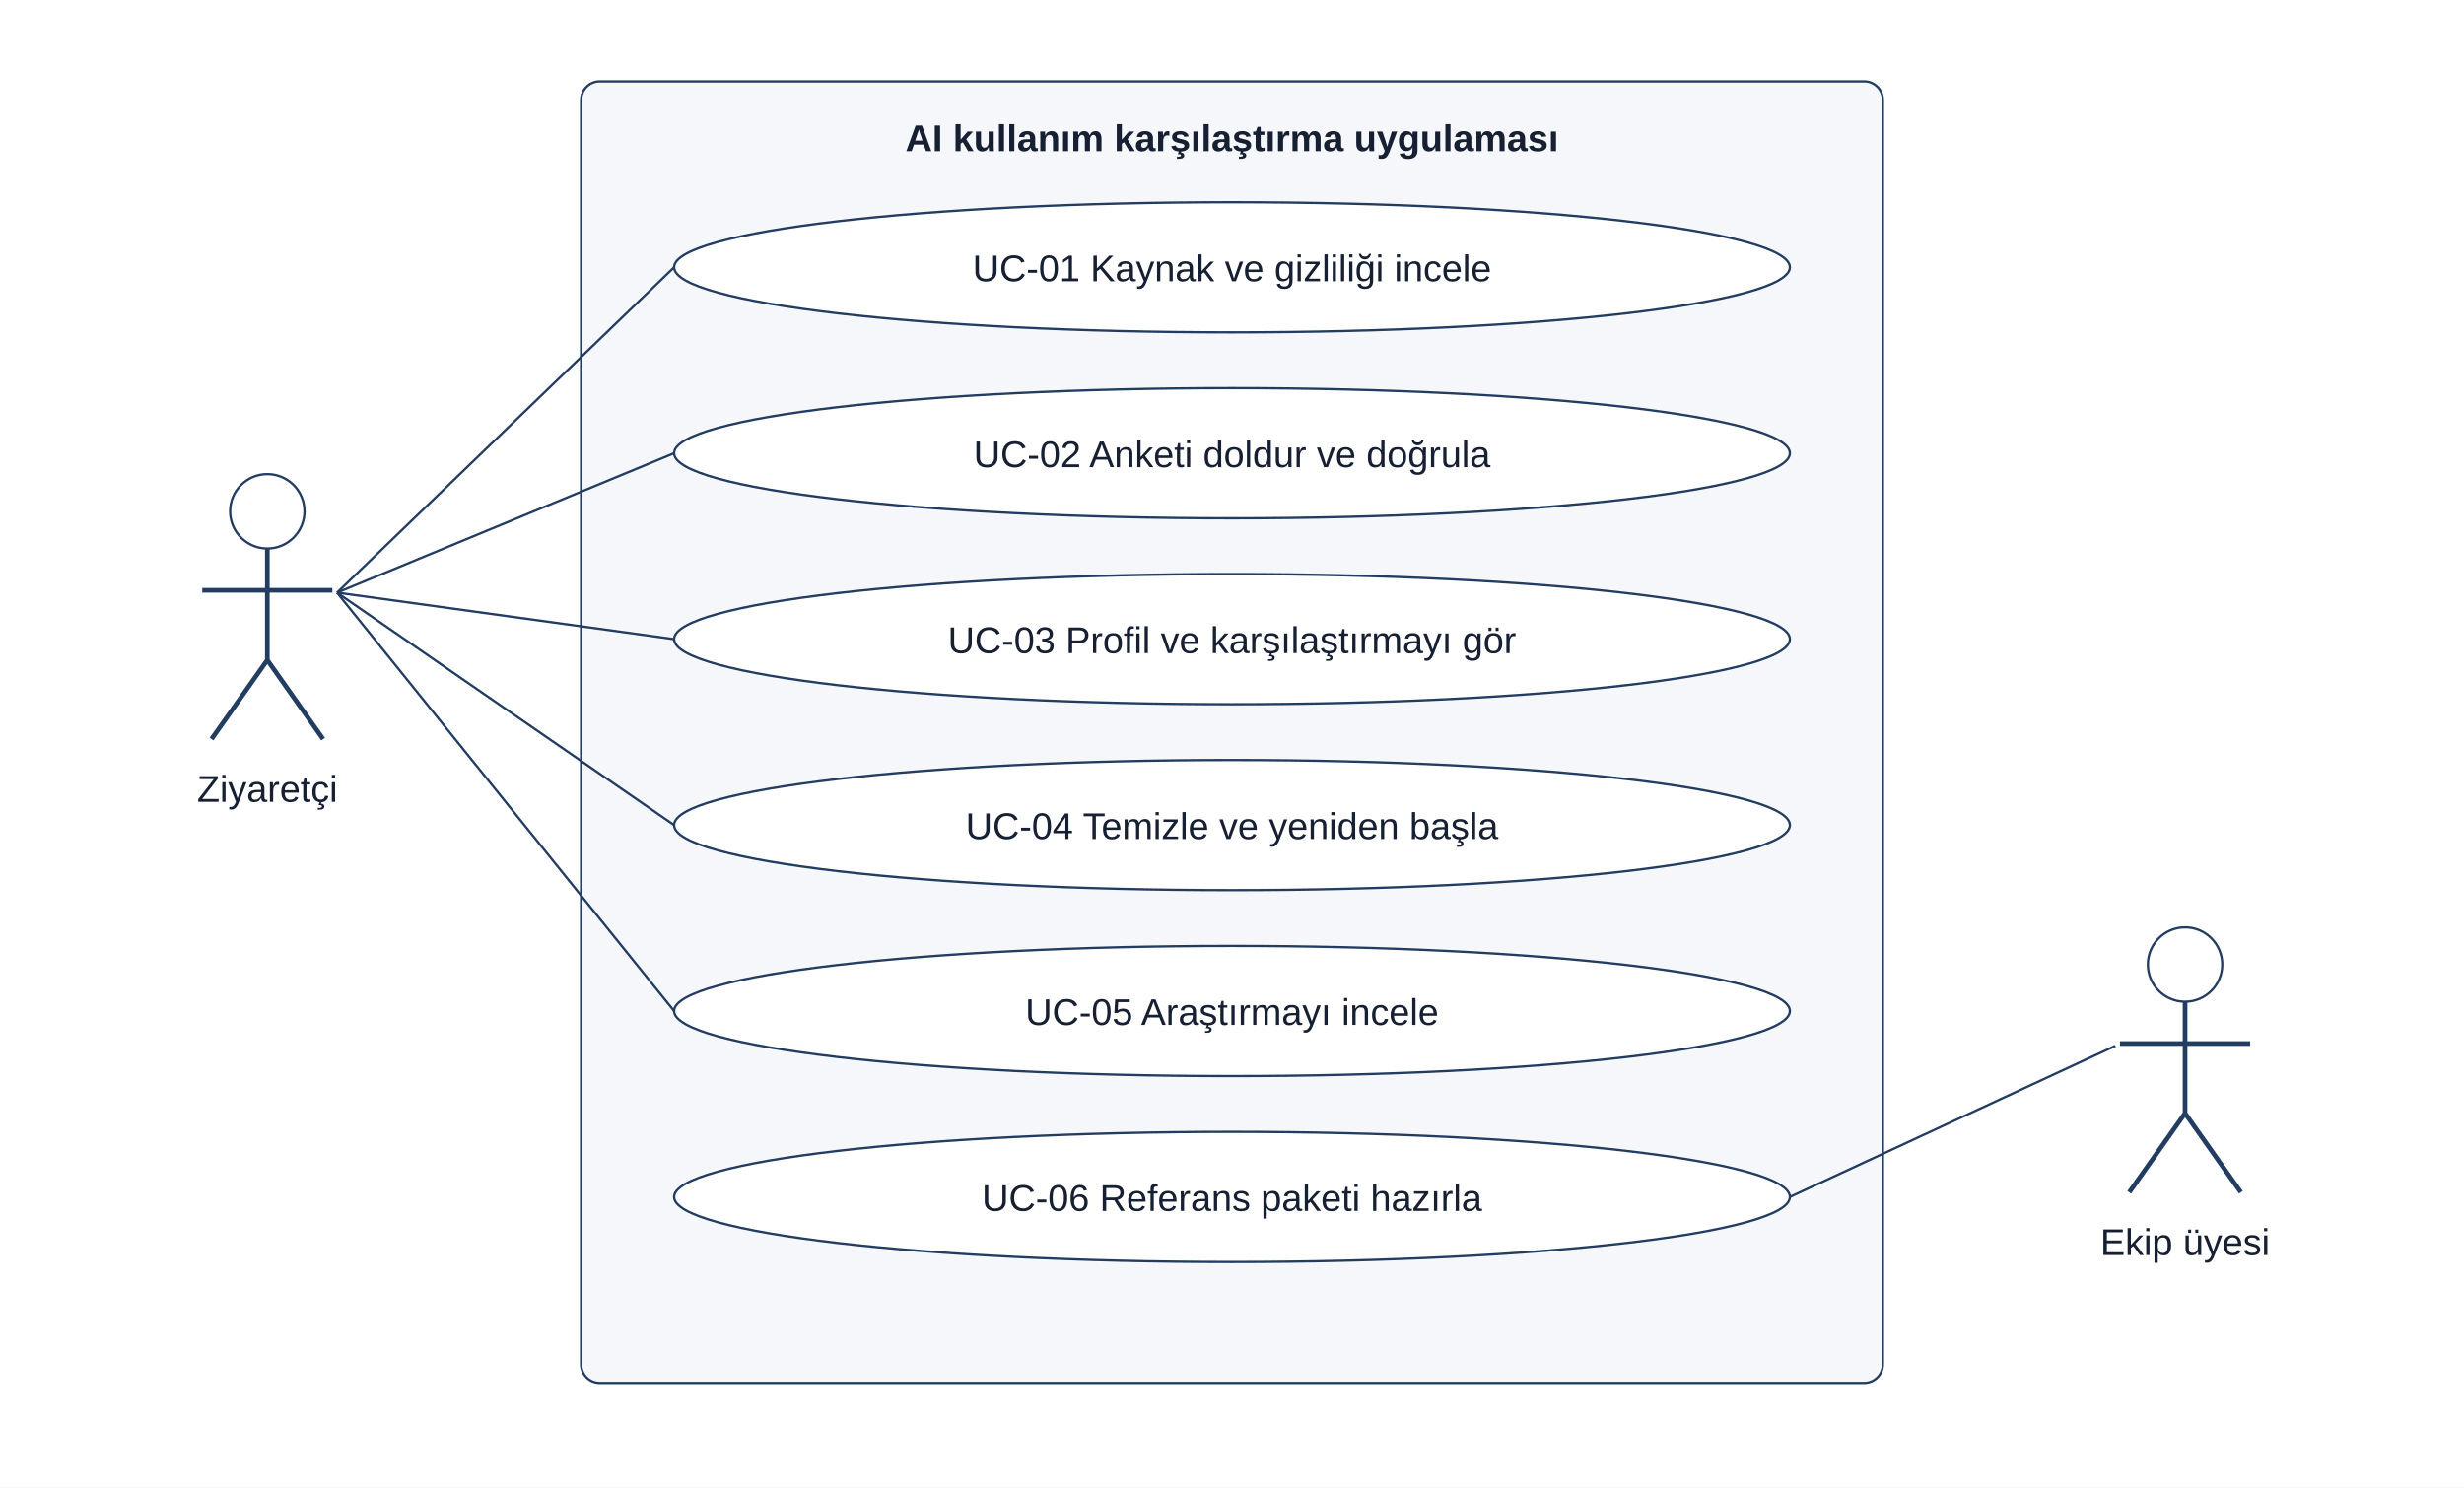
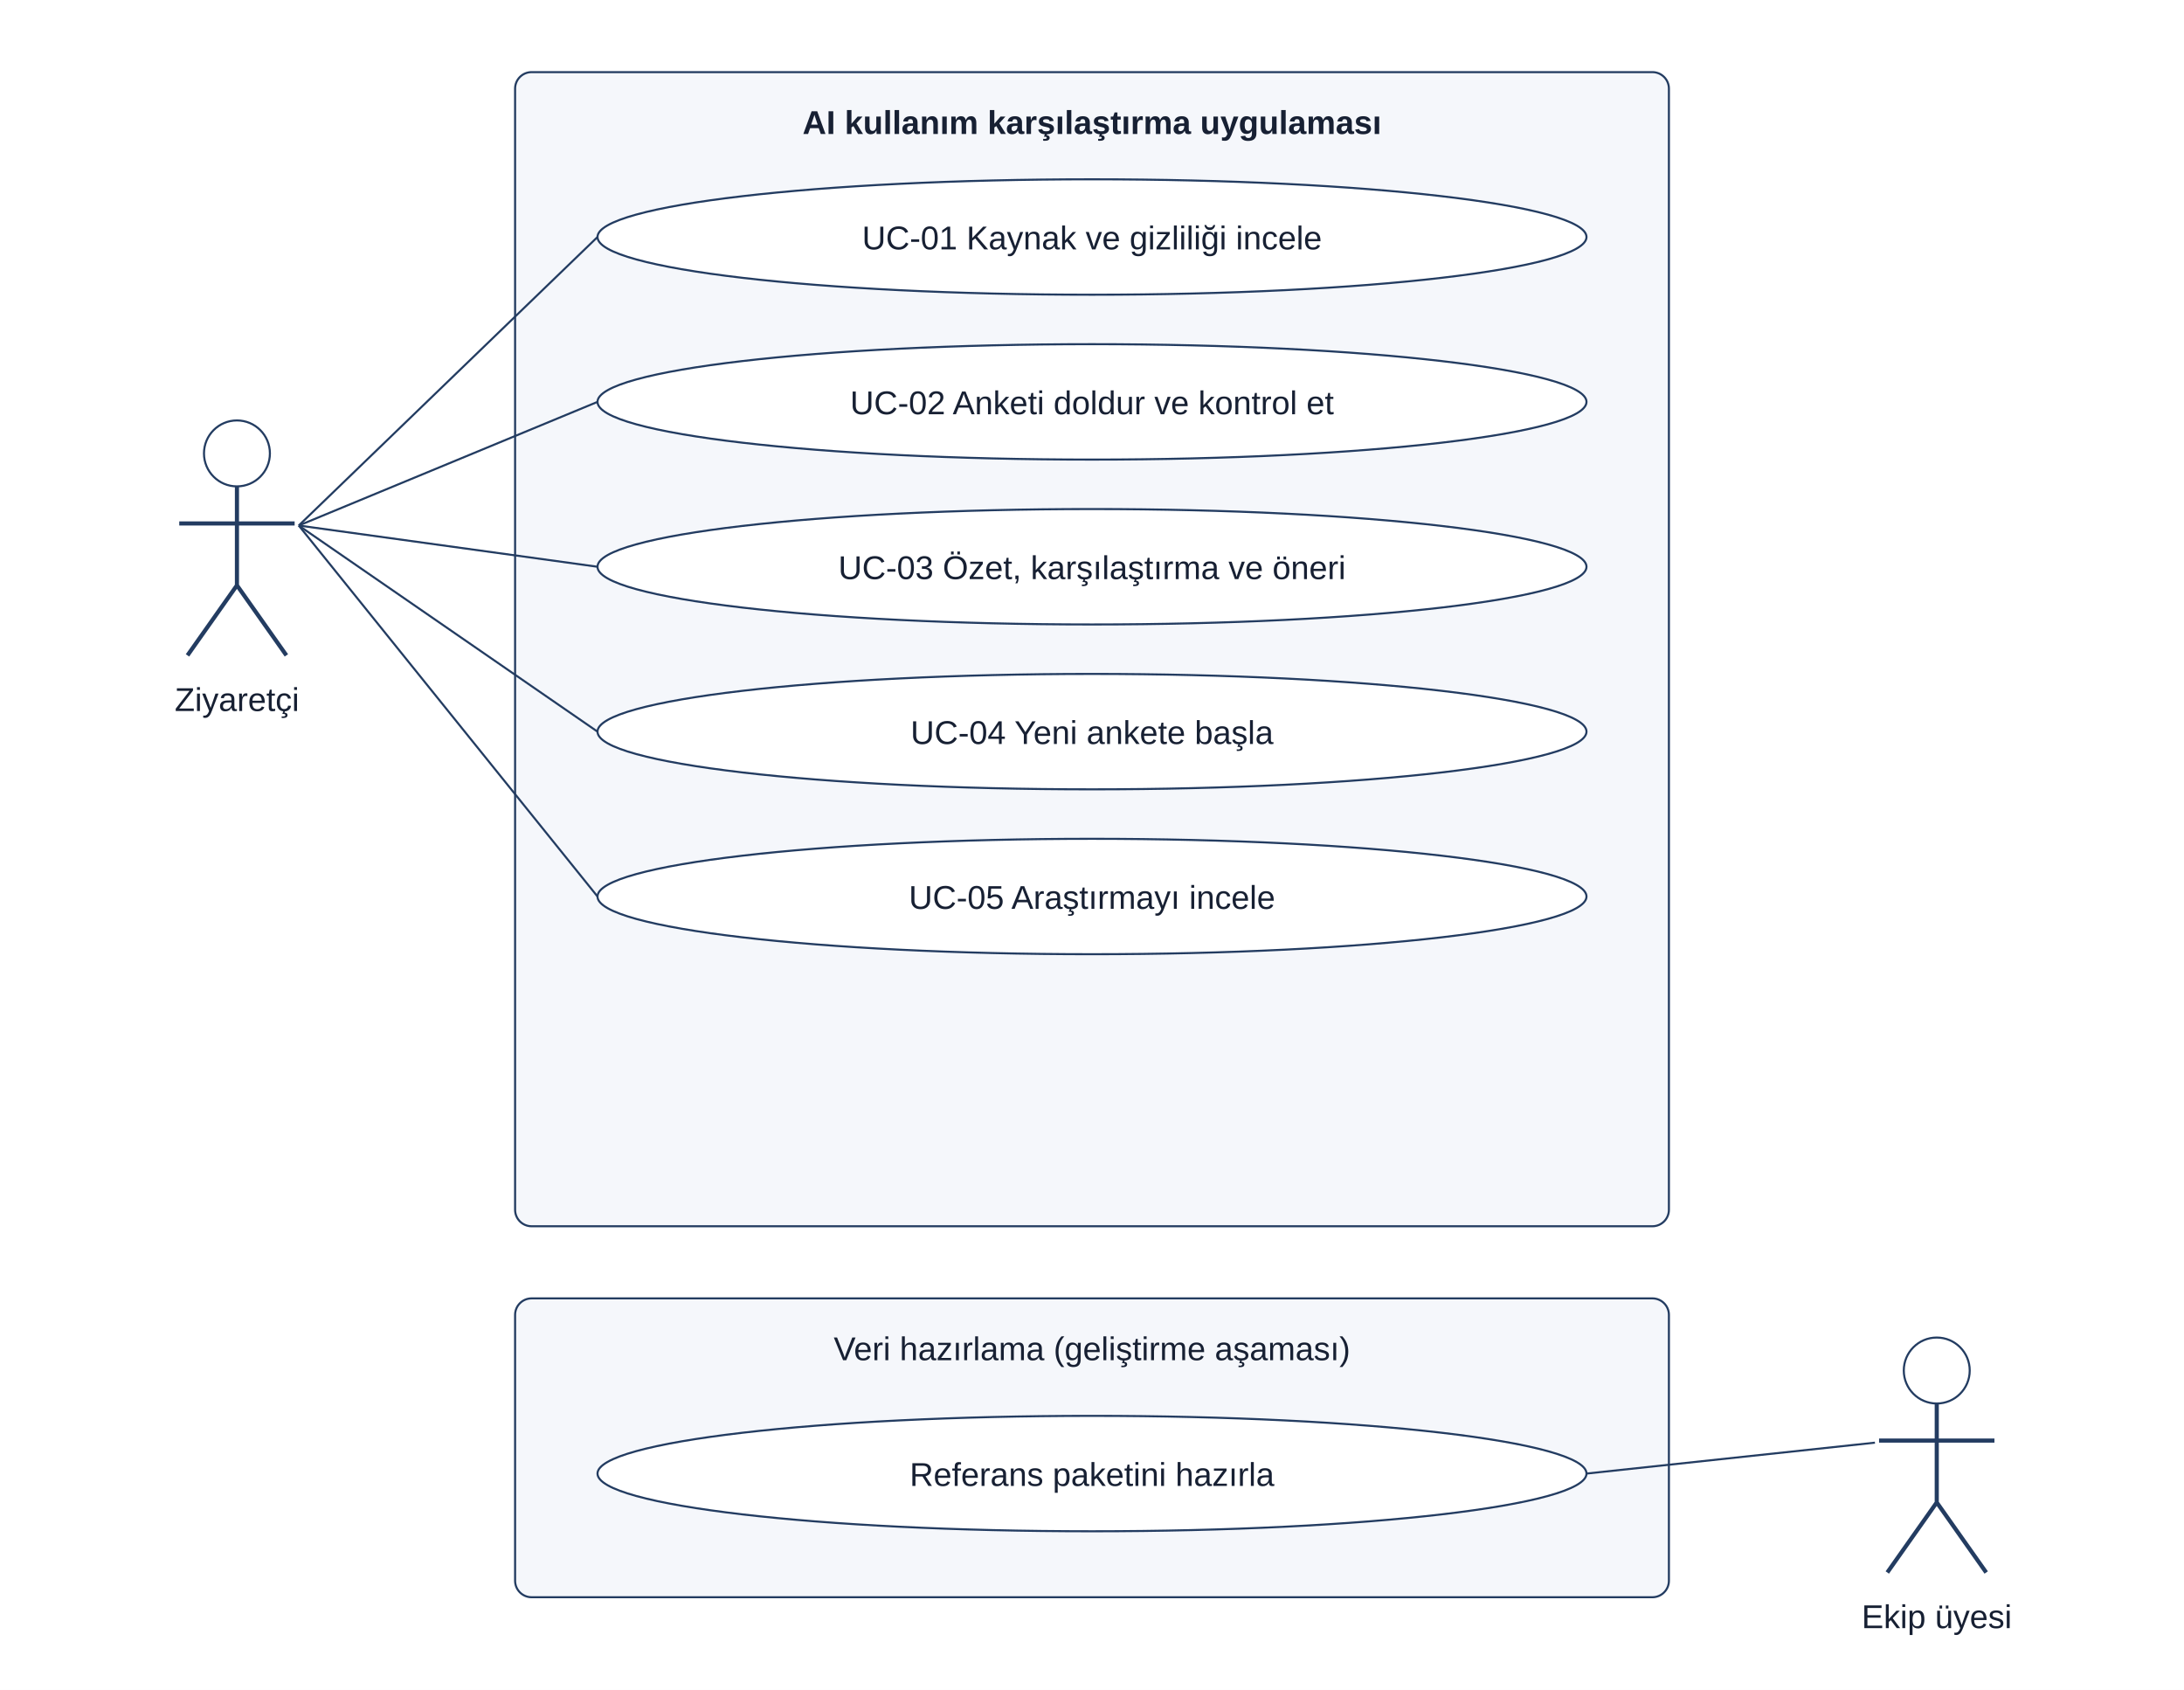
- <svg xmlns="http://www.w3.org/2000/svg" width="1060" height="640" viewBox="0 0 1060 640" role="img" aria-labelledby="title desc">
-   <rect width="1060" height="640" fill="white" />
+ <svg xmlns="http://www.w3.org/2000/svg" width="1060" height="820" viewBox="0 0 1060 820" role="img" aria-labelledby="title desc">
+   <rect width="1060" height="820" fill="white" />
  <g font-family="Arial, sans-serif" font-size="16" fill="#172033" stroke="#233c61">
    <rect x="250" y="35" width="560" height="560" rx="8" fill="#f5f7fb" />
    <text x="530" y="65" text-anchor="middle" stroke="none" font-weight="bold">AI kullanım karşılaştırma uygulaması</text>
    <circle cx="115" cy="220" r="16" fill="white" />
    <path d="M115,236v48m-28,-30h56m-28,30l-24,34m24,-34l24,34" fill="none" stroke-width="2" />
    <text x="115" y="345" text-anchor="middle" stroke="none">Ziyaretçi</text>
-     <circle cx="940" cy="415" r="16" fill="white" />
-     <path d="M940,431v48m-28,-30h56m-28,30l-24,34m24,-34l24,34" fill="none" stroke-width="2" />
-     <text x="940" y="540" text-anchor="middle" stroke="none">Ekip üyesi</text>
+     <circle cx="940" cy="665" r="16" fill="white" />
+     <path d="M940,681v48m-28,-30h56m-28,30l-24,34m24,-34l24,34" fill="none" stroke-width="2" />
+     <text x="940" y="790" text-anchor="middle" stroke="none">Ekip üyesi</text>
    <ellipse cx="530" cy="115" rx="240" ry="28" fill="white" />
    <text x="530" y="121" text-anchor="middle" stroke="none">UC-01 Kaynak ve gizliliği incele</text>
    <line x1="145" y1="255" x2="290" y2="115" />
    <ellipse cx="530" cy="195" rx="240" ry="28" fill="white" />
-     <text x="530" y="201" text-anchor="middle" stroke="none">UC-02 Anketi doldur ve doğrula</text>
+     <text x="530" y="201" text-anchor="middle" stroke="none">UC-02 Anketi doldur ve kontrol et</text>
    <line x1="145" y1="255" x2="290" y2="195" />
    <ellipse cx="530" cy="275" rx="240" ry="28" fill="white" />
-     <text x="530" y="281" text-anchor="middle" stroke="none">UC-03 Profil ve karşılaştırmayı gör</text>
+     <text x="530" y="281" text-anchor="middle" stroke="none">UC-03 Özet, karşılaştırma ve öneri</text>
    <line x1="145" y1="255" x2="290" y2="275" />
    <ellipse cx="530" cy="355" rx="240" ry="28" fill="white" />
-     <text x="530" y="361" text-anchor="middle" stroke="none">UC-04 Temizle ve yeniden başla</text>
+     <text x="530" y="361" text-anchor="middle" stroke="none">UC-04 Yeni ankete başla</text>
    <line x1="145" y1="255" x2="290" y2="355" />
    <ellipse cx="530" cy="435" rx="240" ry="28" fill="white" />
    <text x="530" y="441" text-anchor="middle" stroke="none">UC-05 Araştırmayı incele</text>
    <line x1="145" y1="255" x2="290" y2="435" />
-     <ellipse cx="530" cy="515" rx="240" ry="28" fill="white" />
-     <text x="530" y="521" text-anchor="middle" stroke="none">UC-06 Referans paketi hazırla</text>
-     <line x1="910" y1="450" x2="770" y2="515" />
+     <rect x="250" y="630" width="560" height="145" rx="8" fill="#f5f7fb" />
+     <text x="530" y="660" text-anchor="middle" stroke="none">Veri hazırlama (geliştirme aşaması)</text>
+     <ellipse cx="530" cy="715" rx="240" ry="28" fill="white" />
+     <text x="530" y="721" text-anchor="middle" stroke="none">Referans paketini hazırla</text>
+     <line x1="910" y1="700" x2="770" y2="715" />
  </g>
</svg>
